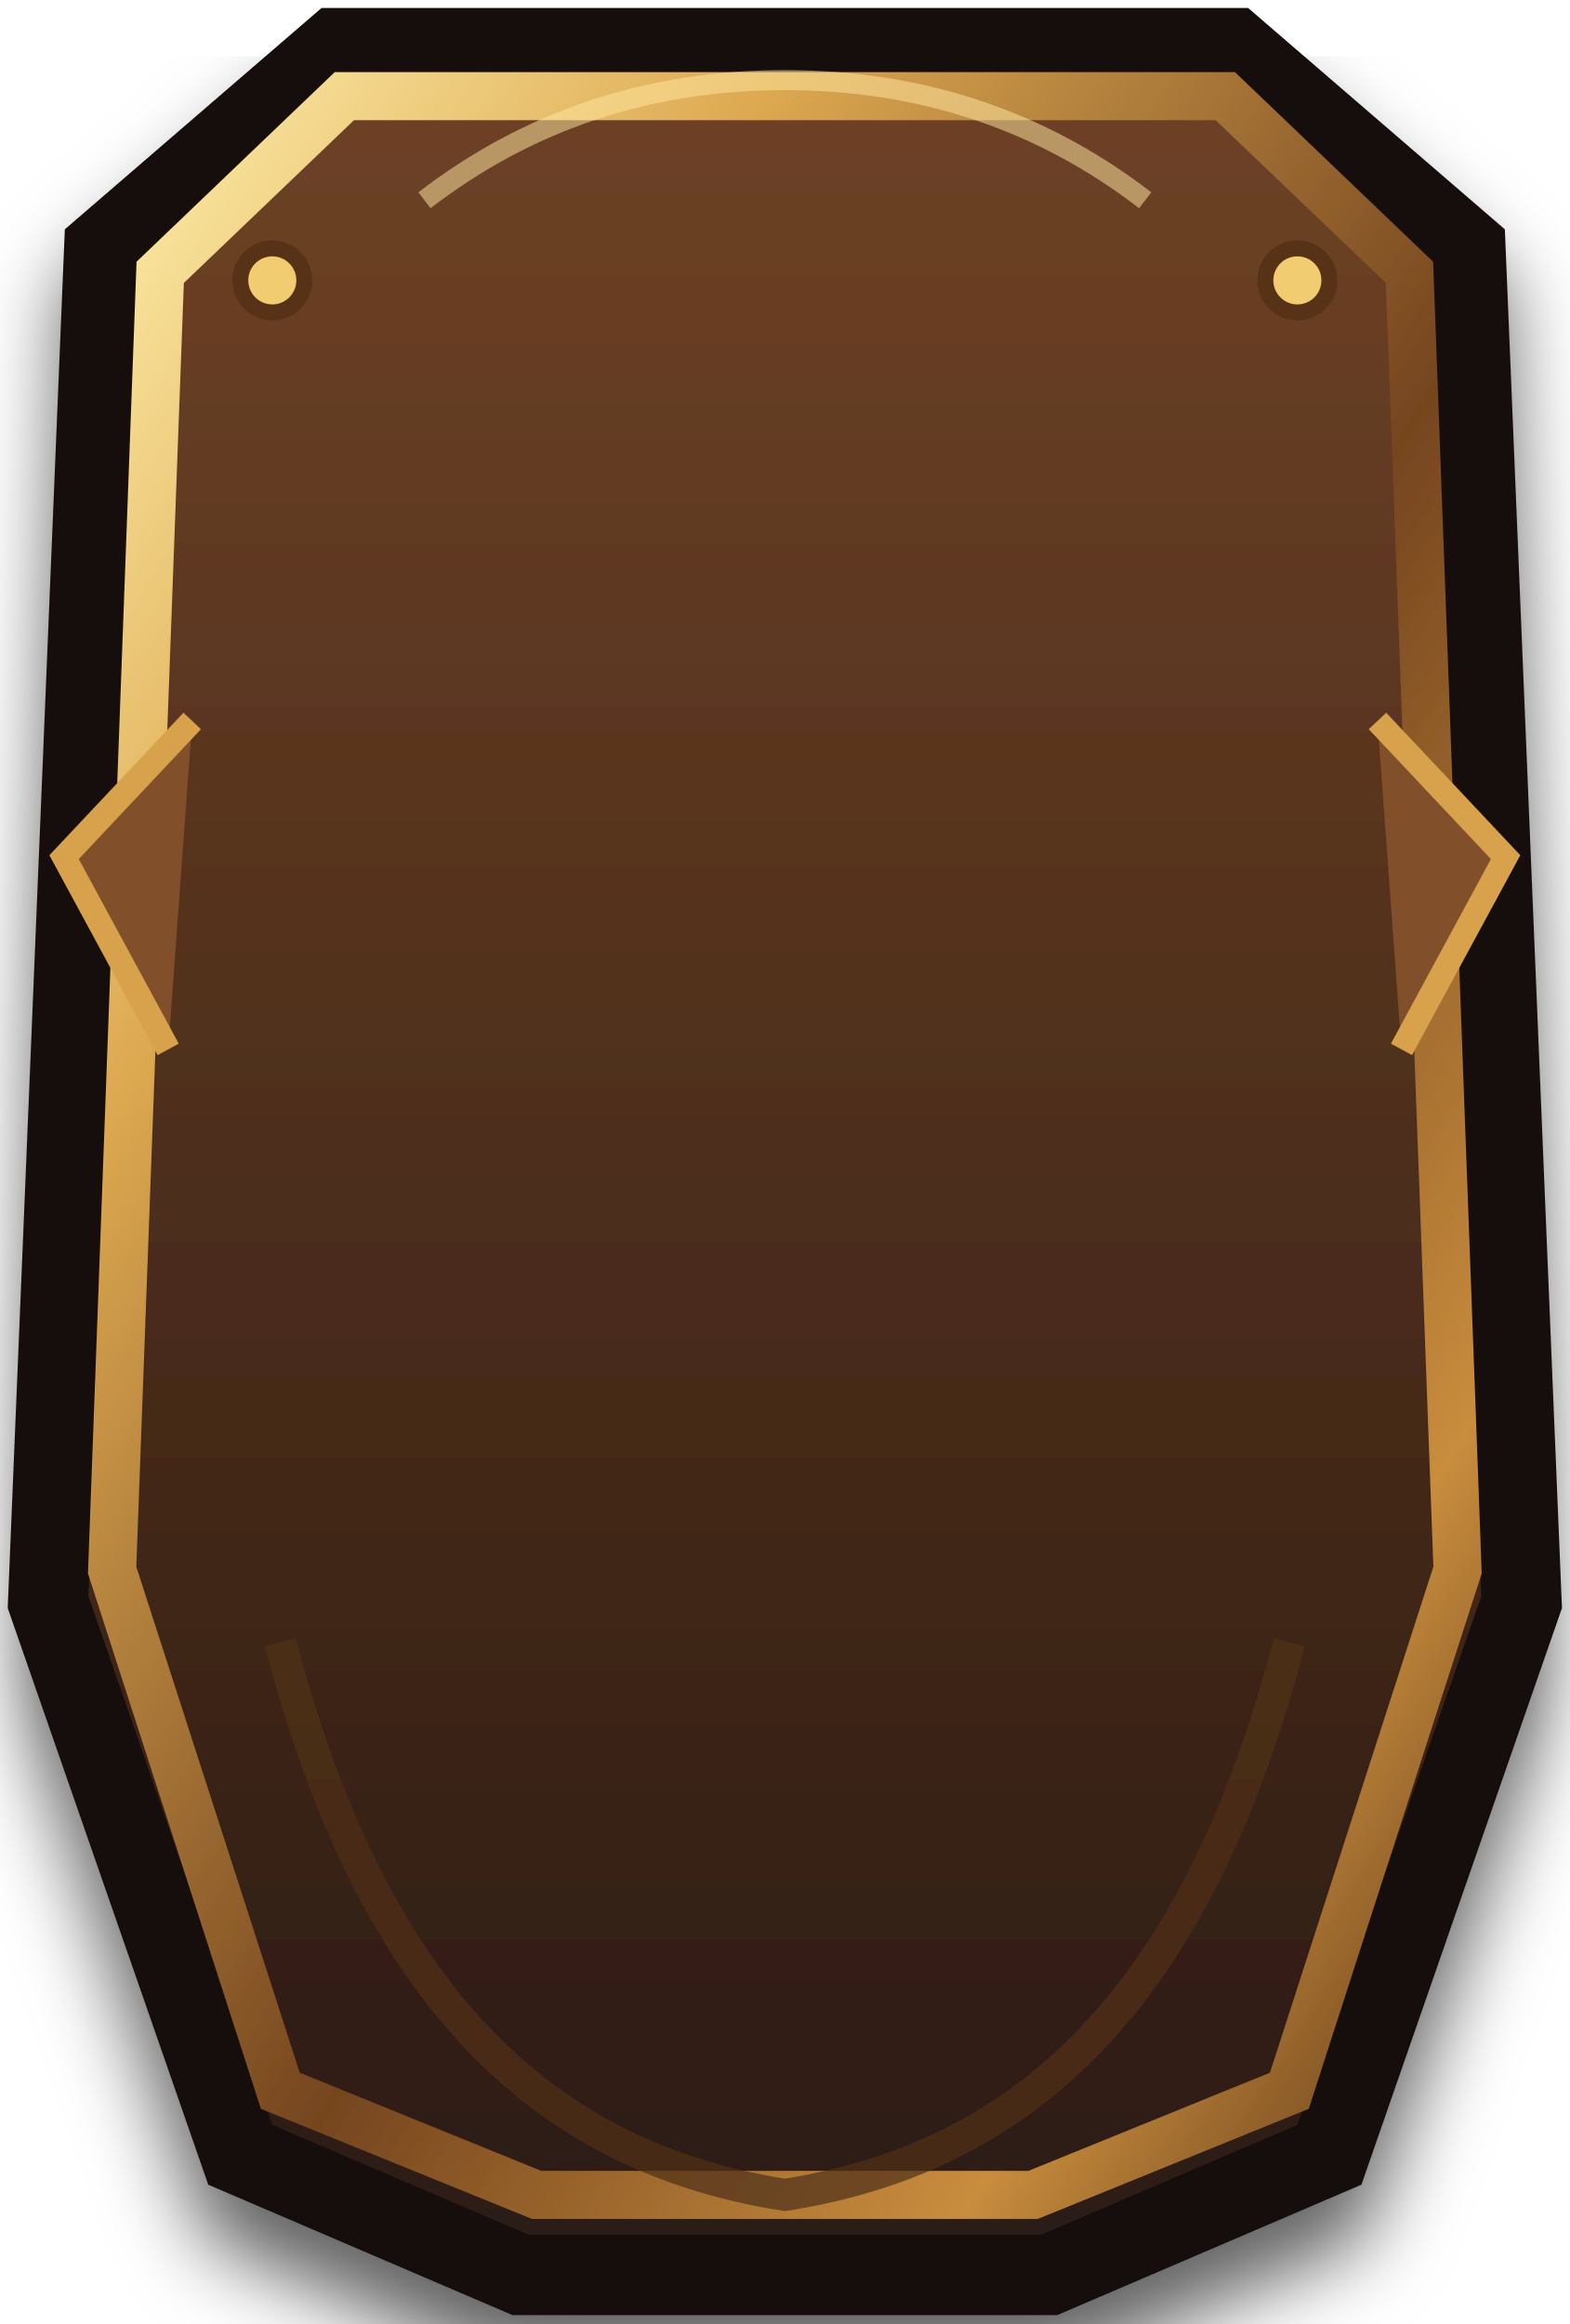
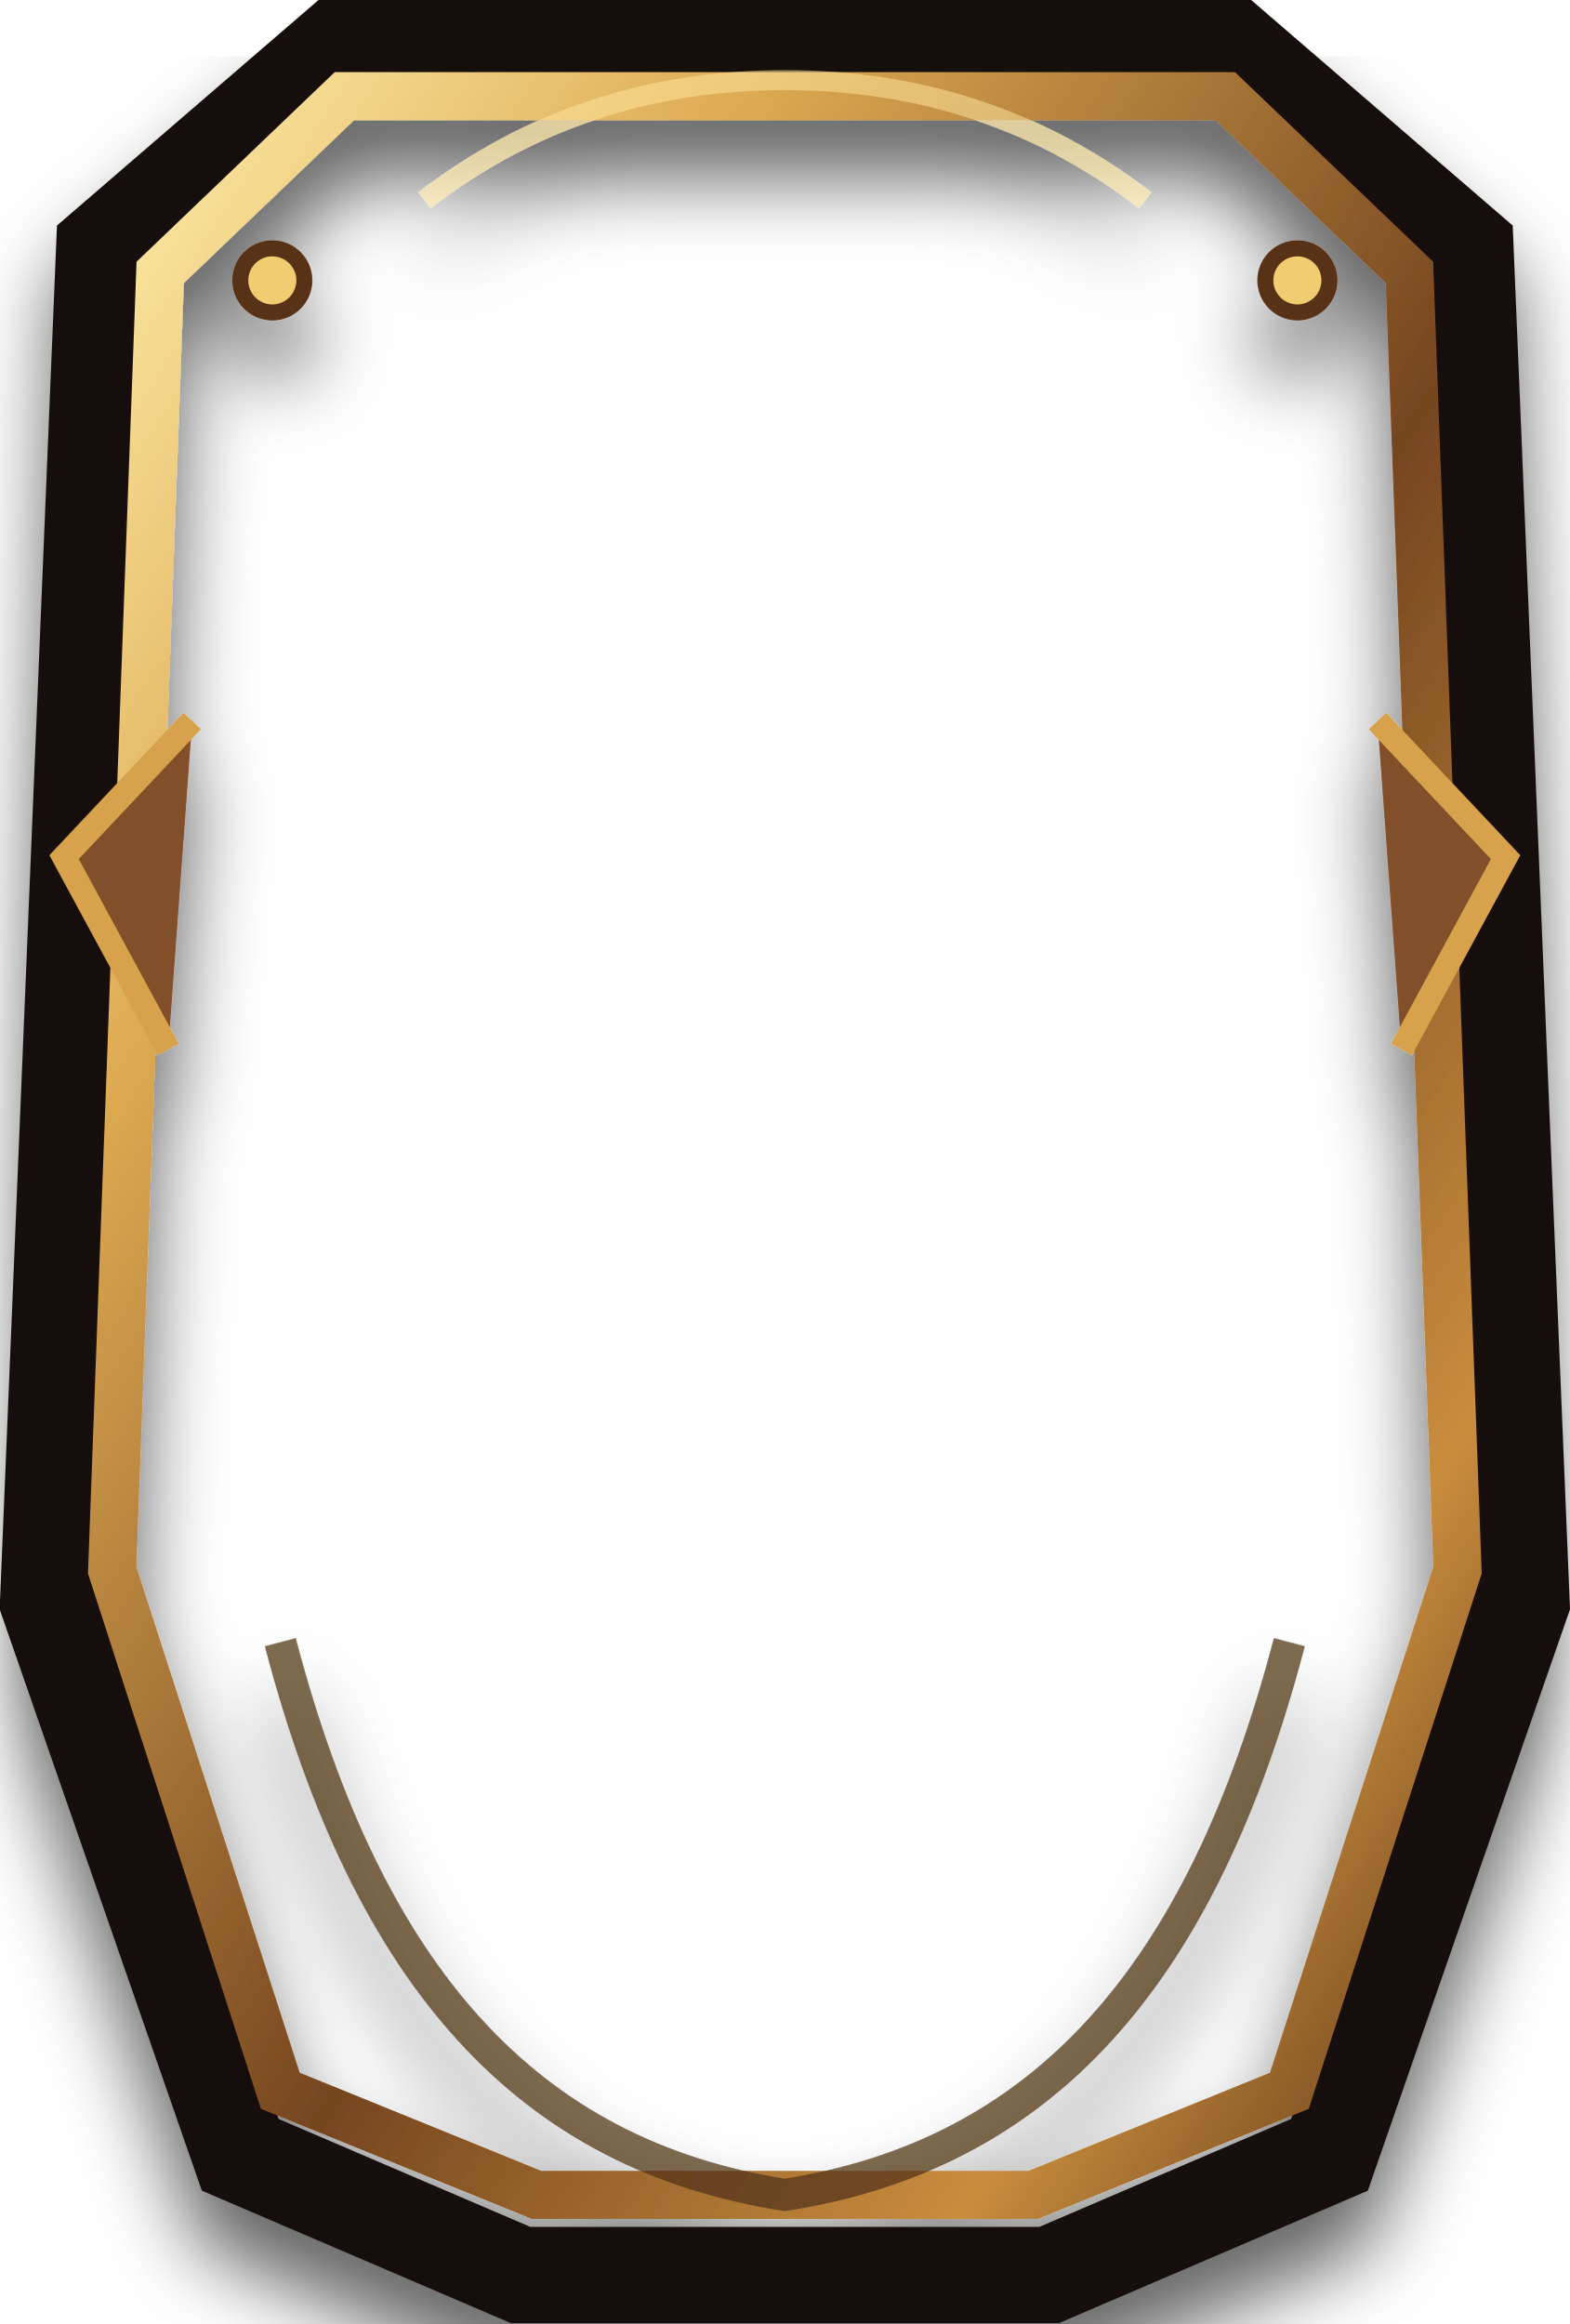
<svg xmlns="http://www.w3.org/2000/svg" viewBox="0 0 196 290">
  <defs>
    <linearGradient id="gold" x1="0" y1="0" x2="1" y2="1">
      <stop offset="0" stop-color="#fff0ad" />
      <stop offset="0.24" stop-color="#dda951" />
      <stop offset="0.56" stop-color="#75451f" />
      <stop offset="0.82" stop-color="#c98d3d" />
      <stop offset="1" stop-color="#5a3418" />
    </linearGradient>
-     <linearGradient id="wood" x1="0" y1="0" x2="0" y2="1">
-       <stop offset="0" stop-color="#704326" />
-       <stop offset="1" stop-color="#2a1911" />
-     </linearGradient>
    <filter id="shadow" x="-25%" y="-20%" width="150%" height="155%">
      <feDropShadow dx="0" dy="7" stdDeviation="5" flood-color="#000" flood-opacity=".62" />
    </filter>
  </defs>
  <g filter="url(#shadow)">
-     <path d="M42 6h112l29 25 7 169-24 69-35 15H65l-35-15-24-69 7-169Z" fill="url(#wood)" stroke="#180e09" stroke-width="10" />
+     <path d="M42 6h112l29 25 7 169-24 69-35 15H65l-35-15-24-69 7-169Z" fill="none" stroke="#180e09" stroke-width="12" />
    <path d="M43 12h110l23 22 6 162-21 65-32 13H67l-32-13-21-65 6-162Z" fill="none" stroke="url(#gold)" stroke-width="6" />
    <path d="M53 25c13-10 28-15 45-15s32 5 45 15" fill="none" stroke="#ffe7a0" stroke-width="2.5" opacity=".52" />
    <path d="M24 90 8 107l13 24M172 90l16 17-13 24" fill="#815029" stroke="#d7a24b" stroke-width="3" />
    <path d="M35 205c11 42 31 64 63 69 32-5 52-27 63-69" fill="none" stroke="#503019" stroke-width="4" opacity=".72" />
    <circle cx="34" cy="35" r="4" fill="#f2cc70" stroke="#583318" stroke-width="2" />
    <circle cx="162" cy="35" r="4" fill="#f2cc70" stroke="#583318" stroke-width="2" />
  </g>
</svg>
